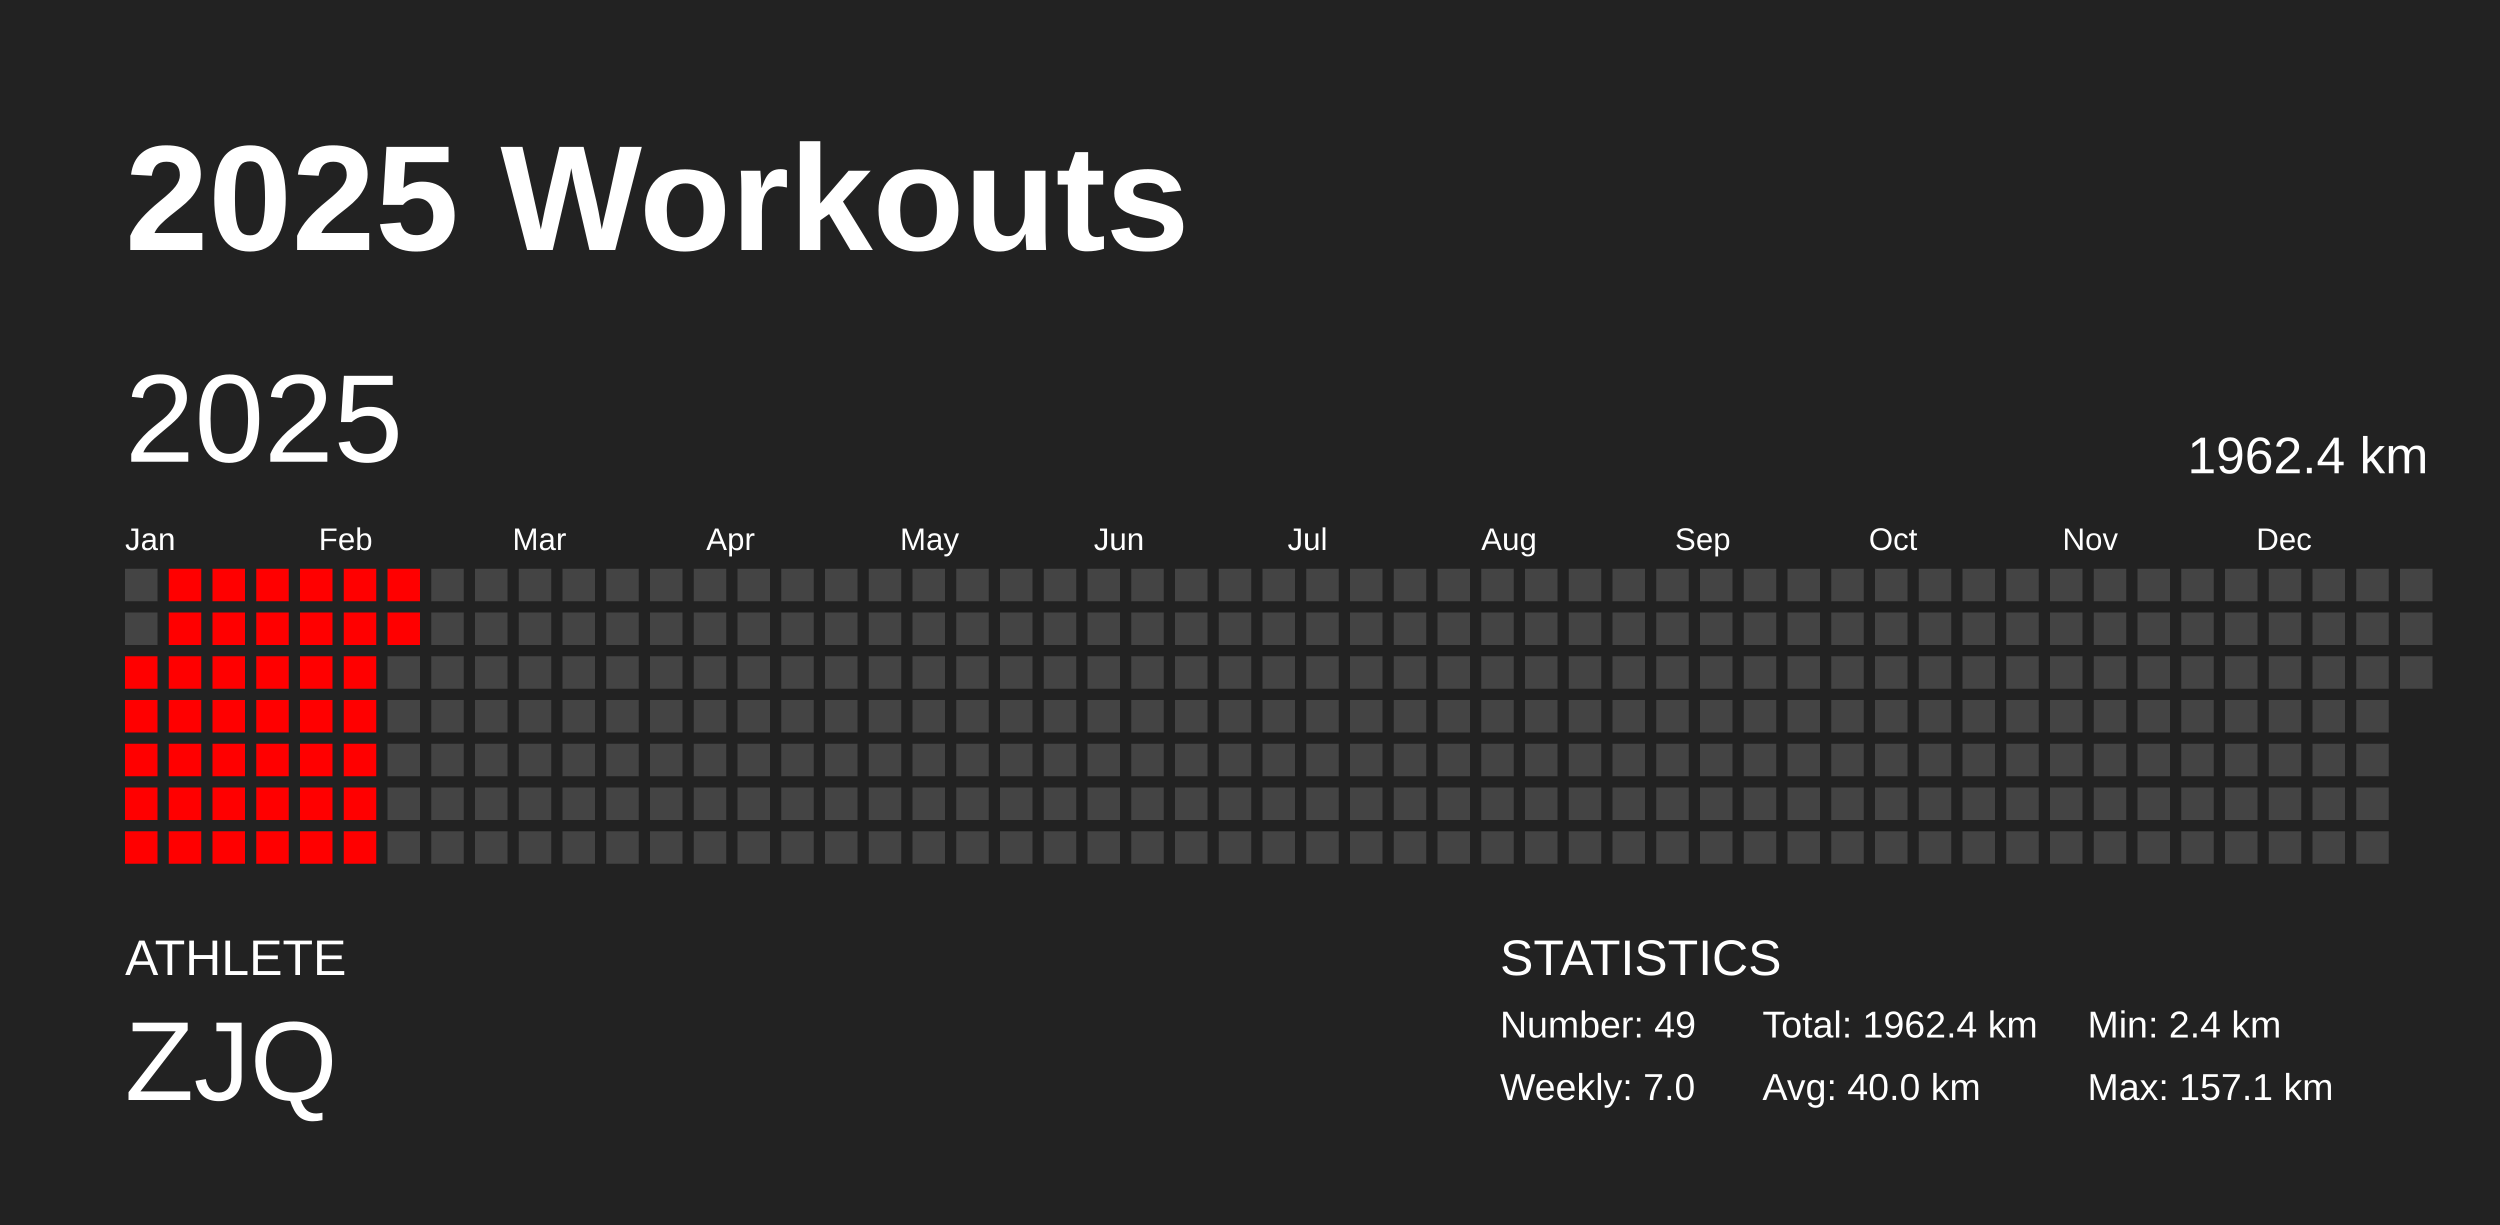
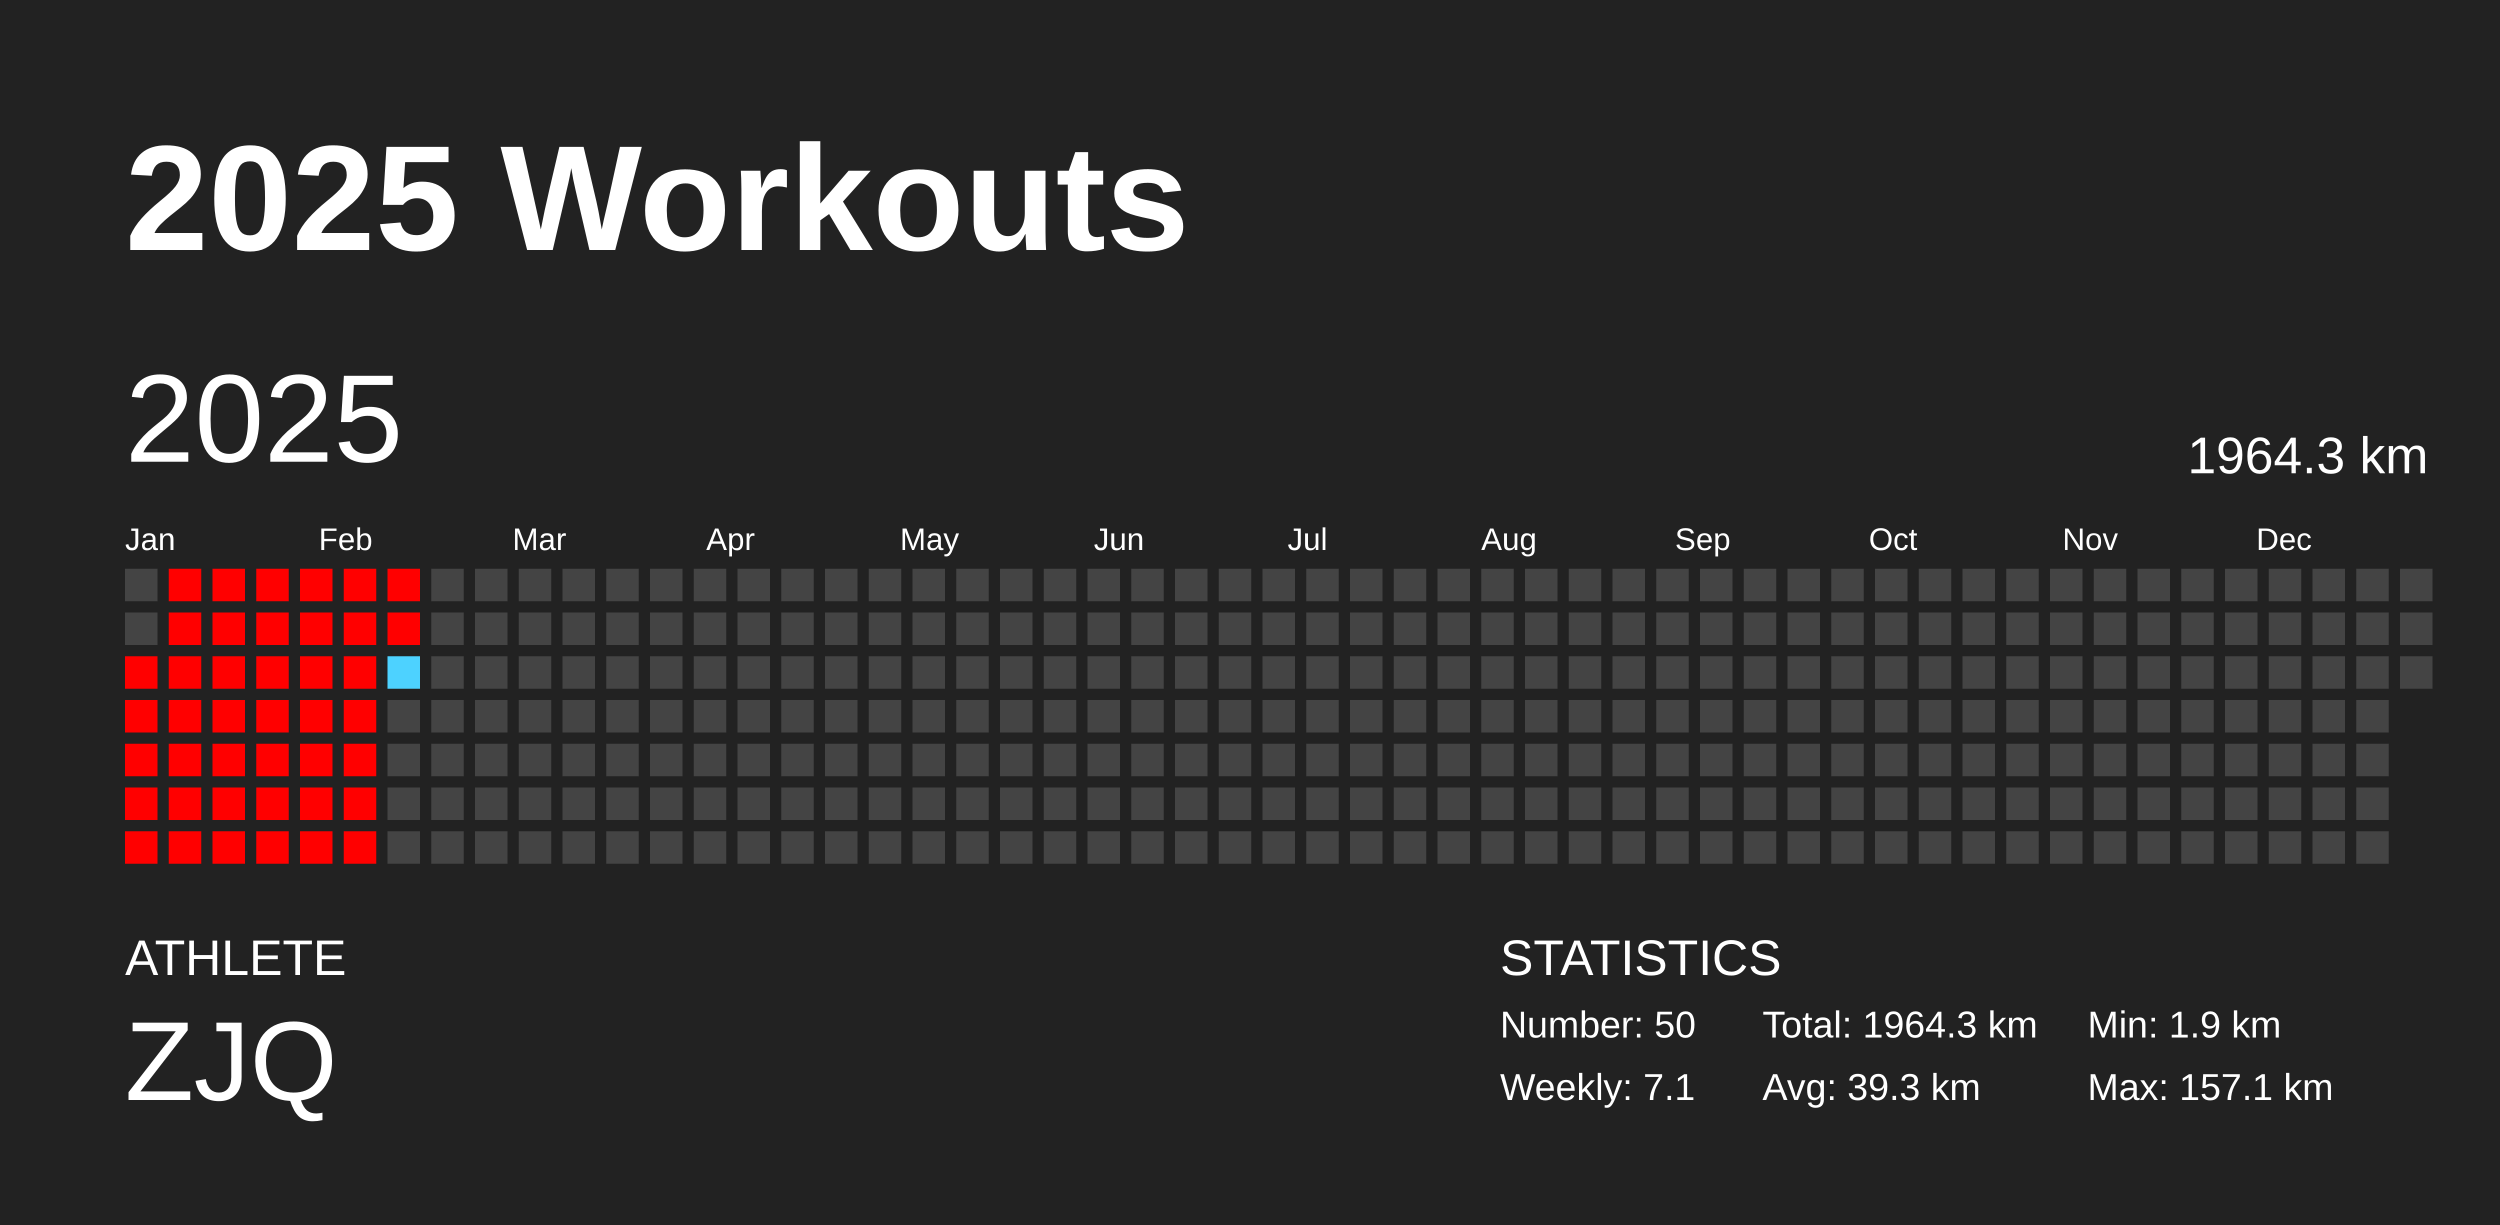
<svg xmlns="http://www.w3.org/2000/svg" baseProfile="full" height="98mm" version="1.1" viewBox="0,0,200,98" width="200mm">
  <defs />
  <rect fill="#222222" height="98" width="200" x="0" y="0" />
  <text fill="#FFFFFF" style="font-size:12px; font-family:Arial; font-weight:bold;" x="10" y="20">2025 Workouts</text>
  <text fill="#FFFFFF" style="font-size:4px; font-family:Arial" x="10" y="78">ATHLETE</text>
  <text fill="#FFFFFF" style="font-size:9px; font-family:Arial" x="10" y="88">ZJQ</text>
  <text fill="#FFFFFF" style="font-size:4px; font-family:Arial" x="120" y="78">STATISTICS</text>
-   <text fill="#FFFFFF" style="font-size:3px; font-family:Arial" x="120" y="83">Number: 49</text>
-   <text fill="#FFFFFF" style="font-size:3px; font-family:Arial" x="120" y="88">Weekly: 7.0</text>
-   <text fill="#FFFFFF" style="font-size:3px; font-family:Arial" x="141" y="83">Total: 1962.4 km</text>
-   <text fill="#FFFFFF" style="font-size:3px; font-family:Arial" x="141" y="88">Avg: 40.0 km</text>
-   <text fill="#FFFFFF" style="font-size:3px; font-family:Arial" x="167" y="83">Min: 2.4 km</text>
+   <text fill="#FFFFFF" style="font-size:3px; font-family:Arial" x="120" y="83">Number: 50</text>
+   <text fill="#FFFFFF" style="font-size:3px; font-family:Arial" x="120" y="88">Weekly: 7.1</text>
+   <text fill="#FFFFFF" style="font-size:3px; font-family:Arial" x="141" y="83">Total: 1964.3 km</text>
+   <text fill="#FFFFFF" style="font-size:3px; font-family:Arial" x="141" y="88">Avg: 39.3 km</text>
+   <text fill="#FFFFFF" style="font-size:3px; font-family:Arial" x="167" y="83">Min: 1.9 km</text>
  <text fill="#FFFFFF" style="font-size:3px; font-family:Arial" x="167" y="88">Max: 157.1 km</text>
  <text dominant-baseline="hanging" fill="#FFFFFF" style="font-size:10.0px; font-family:Arial;" x="10" y="30">2025</text>
-   <text dominant-baseline="hanging" fill="#FFFFFF" style="font-size:4.125px; font-family:Arial;" x="175" y="35">1962.4 km</text>
+   <text dominant-baseline="hanging" fill="#FFFFFF" style="font-size:4.125px; font-family:Arial;" x="175" y="35">1964.3 km</text>
  <text fill="#FFFFFF" style="font-size:2.5px; font-family:Arial" x="10.0" y="44">Jan</text>
  <text fill="#FFFFFF" style="font-size:2.5px; font-family:Arial" x="25.5" y="44">Feb</text>
  <text fill="#FFFFFF" style="font-size:2.5px; font-family:Arial" x="41.0" y="44">Mar</text>
  <text fill="#FFFFFF" style="font-size:2.5px; font-family:Arial" x="56.5" y="44">Apr</text>
  <text fill="#FFFFFF" style="font-size:2.5px; font-family:Arial" x="72.0" y="44">May</text>
  <text fill="#FFFFFF" style="font-size:2.5px; font-family:Arial" x="87.5" y="44">Jun</text>
  <text fill="#FFFFFF" style="font-size:2.5px; font-family:Arial" x="103.0" y="44">Jul</text>
  <text fill="#FFFFFF" style="font-size:2.5px; font-family:Arial" x="118.5" y="44">Aug</text>
  <text fill="#FFFFFF" style="font-size:2.5px; font-family:Arial" x="134.0" y="44">Sep</text>
  <text fill="#FFFFFF" style="font-size:2.5px; font-family:Arial" x="149.5" y="44">Oct</text>
  <text fill="#FFFFFF" style="font-size:2.5px; font-family:Arial" x="165.0" y="44">Nov</text>
  <text fill="#FFFFFF" style="font-size:2.5px; font-family:Arial" x="180.5" y="44">Dec</text>
  <rect fill="#444444" height="2.6" width="2.6" x="10.0" y="45.5" />
  <rect fill="#444444" height="2.6" width="2.6" x="10.0" y="49.0" />
  <rect fill="red" height="2.6" width="2.6" x="10.0" y="52.5" />
  <rect fill="red" height="2.6" width="2.6" x="10.0" y="56.0" />
  <rect fill="red" height="2.6" width="2.6" x="10.0" y="59.5" />
  <rect fill="red" height="2.6" width="2.6" x="10.0" y="63.0" />
  <rect fill="red" height="2.6" width="2.6" x="10.0" y="66.5" />
  <rect fill="red" height="2.6" width="2.6" x="13.5" y="45.5" />
  <rect fill="red" height="2.6" width="2.6" x="13.5" y="49.0" />
  <rect fill="red" height="2.6" width="2.6" x="13.5" y="52.5" />
  <rect fill="red" height="2.6" width="2.6" x="13.5" y="56.0" />
  <rect fill="red" height="2.6" width="2.6" x="13.5" y="59.5" />
  <rect fill="red" height="2.6" width="2.6" x="13.5" y="63.0" />
  <rect fill="red" height="2.6" width="2.6" x="13.5" y="66.5" />
  <rect fill="red" height="2.6" width="2.6" x="17.0" y="45.5" />
  <rect fill="red" height="2.6" width="2.6" x="17.0" y="49.0" />
  <rect fill="red" height="2.6" width="2.6" x="17.0" y="52.5" />
  <rect fill="red" height="2.6" width="2.6" x="17.0" y="56.0" />
  <rect fill="red" height="2.6" width="2.6" x="17.0" y="59.5" />
  <rect fill="red" height="2.6" width="2.6" x="17.0" y="63.0" />
  <rect fill="red" height="2.6" width="2.6" x="17.0" y="66.5" />
  <rect fill="red" height="2.6" width="2.6" x="20.5" y="45.5" />
  <rect fill="red" height="2.6" width="2.6" x="20.5" y="49.0" />
  <rect fill="red" height="2.6" width="2.6" x="20.5" y="52.5" />
  <rect fill="red" height="2.6" width="2.6" x="20.5" y="56.0" />
  <rect fill="red" height="2.6" width="2.6" x="20.5" y="59.5" />
  <rect fill="red" height="2.6" width="2.6" x="20.5" y="63.0" />
  <rect fill="red" height="2.6" width="2.6" x="20.5" y="66.5" />
  <rect fill="red" height="2.6" width="2.6" x="24.0" y="45.5" />
  <rect fill="red" height="2.6" width="2.6" x="24.0" y="49.0" />
  <rect fill="red" height="2.6" width="2.6" x="24.0" y="52.5" />
  <rect fill="red" height="2.6" width="2.6" x="24.0" y="56.0" />
  <rect fill="red" height="2.6" width="2.6" x="24.0" y="59.5" />
  <rect fill="red" height="2.6" width="2.6" x="24.0" y="63.0" />
  <rect fill="red" height="2.6" width="2.6" x="24.0" y="66.5" />
  <rect fill="red" height="2.6" width="2.6" x="27.5" y="45.5" />
  <rect fill="red" height="2.6" width="2.6" x="27.5" y="49.0" />
  <rect fill="red" height="2.6" width="2.6" x="27.5" y="52.5" />
  <rect fill="red" height="2.6" width="2.6" x="27.5" y="56.0" />
  <rect fill="red" height="2.6" width="2.6" x="27.5" y="59.5" />
  <rect fill="red" height="2.6" width="2.6" x="27.5" y="63.0" />
  <rect fill="red" height="2.6" width="2.6" x="27.5" y="66.5" />
  <rect fill="red" height="2.6" width="2.6" x="31.0" y="45.5" />
  <rect fill="red" height="2.6" width="2.6" x="31.0" y="49.0" />
-   <rect fill="#444444" height="2.6" width="2.6" x="31.0" y="52.5" />
+   <rect fill="#4dd2ff" height="2.6" width="2.6" x="31.0" y="52.5" />
  <rect fill="#444444" height="2.6" width="2.6" x="31.0" y="56.0" />
  <rect fill="#444444" height="2.6" width="2.6" x="31.0" y="59.5" />
  <rect fill="#444444" height="2.6" width="2.6" x="31.0" y="63.0" />
  <rect fill="#444444" height="2.6" width="2.6" x="31.0" y="66.5" />
  <rect fill="#444444" height="2.6" width="2.6" x="34.5" y="45.5" />
  <rect fill="#444444" height="2.6" width="2.6" x="34.5" y="49.0" />
  <rect fill="#444444" height="2.6" width="2.6" x="34.5" y="52.5" />
  <rect fill="#444444" height="2.6" width="2.6" x="34.5" y="56.0" />
  <rect fill="#444444" height="2.6" width="2.6" x="34.5" y="59.5" />
  <rect fill="#444444" height="2.6" width="2.6" x="34.5" y="63.0" />
  <rect fill="#444444" height="2.6" width="2.6" x="34.5" y="66.5" />
  <rect fill="#444444" height="2.6" width="2.6" x="38.0" y="45.5" />
  <rect fill="#444444" height="2.6" width="2.6" x="38.0" y="49.0" />
  <rect fill="#444444" height="2.6" width="2.6" x="38.0" y="52.5" />
  <rect fill="#444444" height="2.6" width="2.6" x="38.0" y="56.0" />
  <rect fill="#444444" height="2.6" width="2.6" x="38.0" y="59.5" />
  <rect fill="#444444" height="2.6" width="2.6" x="38.0" y="63.0" />
  <rect fill="#444444" height="2.6" width="2.6" x="38.0" y="66.5" />
  <rect fill="#444444" height="2.6" width="2.6" x="41.5" y="45.5" />
  <rect fill="#444444" height="2.6" width="2.6" x="41.5" y="49.0" />
  <rect fill="#444444" height="2.6" width="2.6" x="41.5" y="52.5" />
  <rect fill="#444444" height="2.6" width="2.6" x="41.5" y="56.0" />
  <rect fill="#444444" height="2.6" width="2.6" x="41.5" y="59.5" />
  <rect fill="#444444" height="2.6" width="2.6" x="41.5" y="63.0" />
  <rect fill="#444444" height="2.6" width="2.6" x="41.5" y="66.5" />
  <rect fill="#444444" height="2.6" width="2.6" x="45.0" y="45.5" />
  <rect fill="#444444" height="2.6" width="2.6" x="45.0" y="49.0" />
  <rect fill="#444444" height="2.6" width="2.6" x="45.0" y="52.5" />
  <rect fill="#444444" height="2.6" width="2.6" x="45.0" y="56.0" />
  <rect fill="#444444" height="2.6" width="2.6" x="45.0" y="59.5" />
  <rect fill="#444444" height="2.6" width="2.6" x="45.0" y="63.0" />
  <rect fill="#444444" height="2.6" width="2.6" x="45.0" y="66.5" />
  <rect fill="#444444" height="2.6" width="2.6" x="48.5" y="45.5" />
  <rect fill="#444444" height="2.6" width="2.6" x="48.5" y="49.0" />
  <rect fill="#444444" height="2.6" width="2.6" x="48.5" y="52.5" />
  <rect fill="#444444" height="2.6" width="2.6" x="48.5" y="56.0" />
  <rect fill="#444444" height="2.6" width="2.6" x="48.5" y="59.5" />
  <rect fill="#444444" height="2.6" width="2.6" x="48.5" y="63.0" />
  <rect fill="#444444" height="2.6" width="2.6" x="48.5" y="66.5" />
  <rect fill="#444444" height="2.6" width="2.6" x="52.0" y="45.5" />
  <rect fill="#444444" height="2.6" width="2.6" x="52.0" y="49.0" />
  <rect fill="#444444" height="2.6" width="2.6" x="52.0" y="52.5" />
  <rect fill="#444444" height="2.6" width="2.6" x="52.0" y="56.0" />
  <rect fill="#444444" height="2.6" width="2.6" x="52.0" y="59.5" />
  <rect fill="#444444" height="2.6" width="2.6" x="52.0" y="63.0" />
  <rect fill="#444444" height="2.6" width="2.6" x="52.0" y="66.5" />
  <rect fill="#444444" height="2.6" width="2.6" x="55.5" y="45.5" />
  <rect fill="#444444" height="2.6" width="2.6" x="55.5" y="49.0" />
  <rect fill="#444444" height="2.6" width="2.6" x="55.5" y="52.5" />
  <rect fill="#444444" height="2.6" width="2.6" x="55.5" y="56.0" />
  <rect fill="#444444" height="2.6" width="2.6" x="55.5" y="59.5" />
  <rect fill="#444444" height="2.6" width="2.6" x="55.5" y="63.0" />
  <rect fill="#444444" height="2.6" width="2.6" x="55.5" y="66.5" />
  <rect fill="#444444" height="2.6" width="2.6" x="59.0" y="45.5" />
  <rect fill="#444444" height="2.6" width="2.6" x="59.0" y="49.0" />
  <rect fill="#444444" height="2.6" width="2.6" x="59.0" y="52.5" />
  <rect fill="#444444" height="2.6" width="2.6" x="59.0" y="56.0" />
  <rect fill="#444444" height="2.6" width="2.6" x="59.0" y="59.5" />
  <rect fill="#444444" height="2.6" width="2.6" x="59.0" y="63.0" />
  <rect fill="#444444" height="2.6" width="2.6" x="59.0" y="66.5" />
  <rect fill="#444444" height="2.6" width="2.6" x="62.5" y="45.5" />
  <rect fill="#444444" height="2.6" width="2.6" x="62.5" y="49.0" />
  <rect fill="#444444" height="2.6" width="2.6" x="62.5" y="52.5" />
  <rect fill="#444444" height="2.6" width="2.6" x="62.5" y="56.0" />
  <rect fill="#444444" height="2.6" width="2.6" x="62.5" y="59.5" />
  <rect fill="#444444" height="2.6" width="2.6" x="62.5" y="63.0" />
  <rect fill="#444444" height="2.6" width="2.6" x="62.5" y="66.5" />
  <rect fill="#444444" height="2.6" width="2.6" x="66.0" y="45.5" />
  <rect fill="#444444" height="2.6" width="2.6" x="66.0" y="49.0" />
  <rect fill="#444444" height="2.6" width="2.6" x="66.0" y="52.5" />
  <rect fill="#444444" height="2.6" width="2.6" x="66.0" y="56.0" />
  <rect fill="#444444" height="2.6" width="2.6" x="66.0" y="59.5" />
  <rect fill="#444444" height="2.6" width="2.6" x="66.0" y="63.0" />
  <rect fill="#444444" height="2.6" width="2.6" x="66.0" y="66.5" />
  <rect fill="#444444" height="2.6" width="2.6" x="69.5" y="45.5" />
  <rect fill="#444444" height="2.6" width="2.6" x="69.5" y="49.0" />
  <rect fill="#444444" height="2.6" width="2.6" x="69.5" y="52.5" />
  <rect fill="#444444" height="2.6" width="2.6" x="69.5" y="56.0" />
  <rect fill="#444444" height="2.6" width="2.6" x="69.5" y="59.5" />
  <rect fill="#444444" height="2.6" width="2.6" x="69.5" y="63.0" />
  <rect fill="#444444" height="2.6" width="2.6" x="69.5" y="66.5" />
  <rect fill="#444444" height="2.6" width="2.6" x="73.0" y="45.5" />
  <rect fill="#444444" height="2.6" width="2.6" x="73.0" y="49.0" />
  <rect fill="#444444" height="2.6" width="2.6" x="73.0" y="52.5" />
  <rect fill="#444444" height="2.6" width="2.6" x="73.0" y="56.0" />
  <rect fill="#444444" height="2.6" width="2.6" x="73.0" y="59.5" />
  <rect fill="#444444" height="2.6" width="2.6" x="73.0" y="63.0" />
  <rect fill="#444444" height="2.6" width="2.6" x="73.0" y="66.5" />
  <rect fill="#444444" height="2.6" width="2.6" x="76.5" y="45.5" />
  <rect fill="#444444" height="2.6" width="2.6" x="76.5" y="49.0" />
  <rect fill="#444444" height="2.6" width="2.6" x="76.5" y="52.5" />
  <rect fill="#444444" height="2.6" width="2.6" x="76.5" y="56.0" />
  <rect fill="#444444" height="2.6" width="2.6" x="76.5" y="59.5" />
  <rect fill="#444444" height="2.6" width="2.6" x="76.5" y="63.0" />
  <rect fill="#444444" height="2.6" width="2.6" x="76.5" y="66.5" />
  <rect fill="#444444" height="2.6" width="2.6" x="80.0" y="45.5" />
  <rect fill="#444444" height="2.6" width="2.6" x="80.0" y="49.0" />
  <rect fill="#444444" height="2.6" width="2.6" x="80.0" y="52.5" />
  <rect fill="#444444" height="2.6" width="2.6" x="80.0" y="56.0" />
  <rect fill="#444444" height="2.6" width="2.6" x="80.0" y="59.5" />
  <rect fill="#444444" height="2.6" width="2.6" x="80.0" y="63.0" />
  <rect fill="#444444" height="2.6" width="2.6" x="80.0" y="66.5" />
  <rect fill="#444444" height="2.6" width="2.6" x="83.5" y="45.5" />
  <rect fill="#444444" height="2.6" width="2.6" x="83.5" y="49.0" />
  <rect fill="#444444" height="2.6" width="2.6" x="83.5" y="52.5" />
  <rect fill="#444444" height="2.6" width="2.6" x="83.5" y="56.0" />
  <rect fill="#444444" height="2.6" width="2.6" x="83.5" y="59.5" />
  <rect fill="#444444" height="2.6" width="2.6" x="83.5" y="63.0" />
  <rect fill="#444444" height="2.6" width="2.6" x="83.5" y="66.5" />
  <rect fill="#444444" height="2.6" width="2.6" x="87.0" y="45.5" />
  <rect fill="#444444" height="2.6" width="2.6" x="87.0" y="49.0" />
  <rect fill="#444444" height="2.6" width="2.6" x="87.0" y="52.5" />
  <rect fill="#444444" height="2.6" width="2.6" x="87.0" y="56.0" />
  <rect fill="#444444" height="2.6" width="2.6" x="87.0" y="59.5" />
  <rect fill="#444444" height="2.6" width="2.6" x="87.0" y="63.0" />
  <rect fill="#444444" height="2.6" width="2.6" x="87.0" y="66.5" />
  <rect fill="#444444" height="2.6" width="2.6" x="90.5" y="45.5" />
  <rect fill="#444444" height="2.6" width="2.6" x="90.5" y="49.0" />
  <rect fill="#444444" height="2.6" width="2.6" x="90.5" y="52.5" />
  <rect fill="#444444" height="2.6" width="2.6" x="90.5" y="56.0" />
  <rect fill="#444444" height="2.6" width="2.6" x="90.5" y="59.5" />
  <rect fill="#444444" height="2.6" width="2.6" x="90.5" y="63.0" />
  <rect fill="#444444" height="2.6" width="2.6" x="90.5" y="66.5" />
  <rect fill="#444444" height="2.6" width="2.6" x="94.0" y="45.5" />
  <rect fill="#444444" height="2.6" width="2.6" x="94.0" y="49.0" />
  <rect fill="#444444" height="2.6" width="2.6" x="94.0" y="52.5" />
  <rect fill="#444444" height="2.6" width="2.6" x="94.0" y="56.0" />
  <rect fill="#444444" height="2.6" width="2.6" x="94.0" y="59.5" />
  <rect fill="#444444" height="2.6" width="2.6" x="94.0" y="63.0" />
  <rect fill="#444444" height="2.6" width="2.6" x="94.0" y="66.5" />
  <rect fill="#444444" height="2.6" width="2.6" x="97.5" y="45.5" />
  <rect fill="#444444" height="2.6" width="2.6" x="97.5" y="49.0" />
  <rect fill="#444444" height="2.6" width="2.6" x="97.5" y="52.5" />
  <rect fill="#444444" height="2.6" width="2.6" x="97.5" y="56.0" />
  <rect fill="#444444" height="2.6" width="2.6" x="97.5" y="59.5" />
  <rect fill="#444444" height="2.6" width="2.6" x="97.5" y="63.0" />
  <rect fill="#444444" height="2.6" width="2.6" x="97.5" y="66.5" />
  <rect fill="#444444" height="2.6" width="2.6" x="101.0" y="45.5" />
  <rect fill="#444444" height="2.6" width="2.6" x="101.0" y="49.0" />
  <rect fill="#444444" height="2.6" width="2.6" x="101.0" y="52.5" />
  <rect fill="#444444" height="2.6" width="2.6" x="101.0" y="56.0" />
  <rect fill="#444444" height="2.6" width="2.6" x="101.0" y="59.5" />
  <rect fill="#444444" height="2.6" width="2.6" x="101.0" y="63.0" />
  <rect fill="#444444" height="2.6" width="2.6" x="101.0" y="66.5" />
  <rect fill="#444444" height="2.6" width="2.6" x="104.5" y="45.5" />
  <rect fill="#444444" height="2.6" width="2.6" x="104.5" y="49.0" />
  <rect fill="#444444" height="2.6" width="2.6" x="104.5" y="52.5" />
  <rect fill="#444444" height="2.6" width="2.6" x="104.5" y="56.0" />
  <rect fill="#444444" height="2.6" width="2.6" x="104.5" y="59.5" />
  <rect fill="#444444" height="2.6" width="2.6" x="104.5" y="63.0" />
  <rect fill="#444444" height="2.6" width="2.6" x="104.5" y="66.5" />
  <rect fill="#444444" height="2.6" width="2.6" x="108.0" y="45.5" />
  <rect fill="#444444" height="2.6" width="2.6" x="108.0" y="49.0" />
  <rect fill="#444444" height="2.6" width="2.6" x="108.0" y="52.5" />
  <rect fill="#444444" height="2.6" width="2.6" x="108.0" y="56.0" />
  <rect fill="#444444" height="2.6" width="2.6" x="108.0" y="59.5" />
  <rect fill="#444444" height="2.6" width="2.6" x="108.0" y="63.0" />
  <rect fill="#444444" height="2.6" width="2.6" x="108.0" y="66.5" />
  <rect fill="#444444" height="2.6" width="2.6" x="111.5" y="45.5" />
  <rect fill="#444444" height="2.6" width="2.6" x="111.5" y="49.0" />
  <rect fill="#444444" height="2.6" width="2.6" x="111.5" y="52.5" />
  <rect fill="#444444" height="2.6" width="2.6" x="111.5" y="56.0" />
  <rect fill="#444444" height="2.6" width="2.6" x="111.5" y="59.5" />
  <rect fill="#444444" height="2.6" width="2.6" x="111.5" y="63.0" />
  <rect fill="#444444" height="2.6" width="2.6" x="111.5" y="66.5" />
  <rect fill="#444444" height="2.6" width="2.6" x="115.0" y="45.5" />
  <rect fill="#444444" height="2.6" width="2.6" x="115.0" y="49.0" />
  <rect fill="#444444" height="2.6" width="2.6" x="115.0" y="52.5" />
  <rect fill="#444444" height="2.6" width="2.6" x="115.0" y="56.0" />
  <rect fill="#444444" height="2.6" width="2.6" x="115.0" y="59.5" />
  <rect fill="#444444" height="2.6" width="2.6" x="115.0" y="63.0" />
  <rect fill="#444444" height="2.6" width="2.6" x="115.0" y="66.5" />
  <rect fill="#444444" height="2.6" width="2.6" x="118.5" y="45.5" />
  <rect fill="#444444" height="2.6" width="2.6" x="118.5" y="49.0" />
  <rect fill="#444444" height="2.6" width="2.6" x="118.5" y="52.5" />
  <rect fill="#444444" height="2.6" width="2.6" x="118.5" y="56.0" />
  <rect fill="#444444" height="2.6" width="2.6" x="118.5" y="59.5" />
  <rect fill="#444444" height="2.6" width="2.6" x="118.5" y="63.0" />
  <rect fill="#444444" height="2.6" width="2.6" x="118.5" y="66.5" />
  <rect fill="#444444" height="2.6" width="2.6" x="122.0" y="45.5" />
  <rect fill="#444444" height="2.6" width="2.6" x="122.0" y="49.0" />
  <rect fill="#444444" height="2.6" width="2.6" x="122.0" y="52.5" />
  <rect fill="#444444" height="2.6" width="2.6" x="122.0" y="56.0" />
  <rect fill="#444444" height="2.6" width="2.6" x="122.0" y="59.5" />
  <rect fill="#444444" height="2.6" width="2.6" x="122.0" y="63.0" />
  <rect fill="#444444" height="2.6" width="2.6" x="122.0" y="66.5" />
  <rect fill="#444444" height="2.6" width="2.6" x="125.5" y="45.5" />
  <rect fill="#444444" height="2.6" width="2.6" x="125.5" y="49.0" />
  <rect fill="#444444" height="2.6" width="2.6" x="125.5" y="52.5" />
  <rect fill="#444444" height="2.6" width="2.6" x="125.5" y="56.0" />
  <rect fill="#444444" height="2.6" width="2.6" x="125.5" y="59.5" />
  <rect fill="#444444" height="2.6" width="2.6" x="125.5" y="63.0" />
  <rect fill="#444444" height="2.6" width="2.6" x="125.5" y="66.5" />
  <rect fill="#444444" height="2.6" width="2.6" x="129.0" y="45.5" />
  <rect fill="#444444" height="2.6" width="2.6" x="129.0" y="49.0" />
  <rect fill="#444444" height="2.6" width="2.6" x="129.0" y="52.5" />
  <rect fill="#444444" height="2.6" width="2.6" x="129.0" y="56.0" />
  <rect fill="#444444" height="2.6" width="2.6" x="129.0" y="59.5" />
  <rect fill="#444444" height="2.6" width="2.6" x="129.0" y="63.0" />
  <rect fill="#444444" height="2.6" width="2.6" x="129.0" y="66.5" />
  <rect fill="#444444" height="2.6" width="2.6" x="132.5" y="45.5" />
  <rect fill="#444444" height="2.6" width="2.6" x="132.5" y="49.0" />
  <rect fill="#444444" height="2.6" width="2.6" x="132.5" y="52.5" />
  <rect fill="#444444" height="2.6" width="2.6" x="132.5" y="56.0" />
  <rect fill="#444444" height="2.6" width="2.6" x="132.5" y="59.5" />
  <rect fill="#444444" height="2.6" width="2.6" x="132.5" y="63.0" />
  <rect fill="#444444" height="2.6" width="2.6" x="132.5" y="66.5" />
  <rect fill="#444444" height="2.6" width="2.6" x="136.0" y="45.5" />
  <rect fill="#444444" height="2.6" width="2.6" x="136.0" y="49.0" />
  <rect fill="#444444" height="2.6" width="2.6" x="136.0" y="52.5" />
  <rect fill="#444444" height="2.6" width="2.6" x="136.0" y="56.0" />
  <rect fill="#444444" height="2.6" width="2.6" x="136.0" y="59.5" />
  <rect fill="#444444" height="2.6" width="2.6" x="136.0" y="63.0" />
  <rect fill="#444444" height="2.6" width="2.6" x="136.0" y="66.5" />
  <rect fill="#444444" height="2.6" width="2.6" x="139.5" y="45.5" />
  <rect fill="#444444" height="2.6" width="2.6" x="139.5" y="49.0" />
  <rect fill="#444444" height="2.6" width="2.6" x="139.5" y="52.5" />
  <rect fill="#444444" height="2.6" width="2.6" x="139.5" y="56.0" />
  <rect fill="#444444" height="2.6" width="2.6" x="139.5" y="59.5" />
  <rect fill="#444444" height="2.6" width="2.6" x="139.5" y="63.0" />
  <rect fill="#444444" height="2.6" width="2.6" x="139.5" y="66.5" />
  <rect fill="#444444" height="2.6" width="2.6" x="143.0" y="45.5" />
  <rect fill="#444444" height="2.6" width="2.6" x="143.0" y="49.0" />
  <rect fill="#444444" height="2.6" width="2.6" x="143.0" y="52.5" />
  <rect fill="#444444" height="2.6" width="2.6" x="143.0" y="56.0" />
  <rect fill="#444444" height="2.6" width="2.6" x="143.0" y="59.5" />
  <rect fill="#444444" height="2.6" width="2.6" x="143.0" y="63.0" />
  <rect fill="#444444" height="2.6" width="2.6" x="143.0" y="66.5" />
  <rect fill="#444444" height="2.6" width="2.6" x="146.5" y="45.5" />
  <rect fill="#444444" height="2.6" width="2.6" x="146.5" y="49.0" />
  <rect fill="#444444" height="2.6" width="2.6" x="146.5" y="52.5" />
  <rect fill="#444444" height="2.6" width="2.6" x="146.5" y="56.0" />
  <rect fill="#444444" height="2.6" width="2.6" x="146.5" y="59.5" />
  <rect fill="#444444" height="2.6" width="2.6" x="146.5" y="63.0" />
  <rect fill="#444444" height="2.6" width="2.6" x="146.5" y="66.5" />
  <rect fill="#444444" height="2.6" width="2.6" x="150.0" y="45.5" />
  <rect fill="#444444" height="2.6" width="2.6" x="150.0" y="49.0" />
  <rect fill="#444444" height="2.6" width="2.6" x="150.0" y="52.5" />
  <rect fill="#444444" height="2.6" width="2.6" x="150.0" y="56.0" />
  <rect fill="#444444" height="2.6" width="2.6" x="150.0" y="59.5" />
  <rect fill="#444444" height="2.6" width="2.6" x="150.0" y="63.0" />
  <rect fill="#444444" height="2.6" width="2.6" x="150.0" y="66.5" />
  <rect fill="#444444" height="2.6" width="2.6" x="153.5" y="45.5" />
  <rect fill="#444444" height="2.6" width="2.6" x="153.5" y="49.0" />
  <rect fill="#444444" height="2.6" width="2.6" x="153.5" y="52.5" />
  <rect fill="#444444" height="2.6" width="2.6" x="153.5" y="56.0" />
  <rect fill="#444444" height="2.6" width="2.6" x="153.5" y="59.5" />
  <rect fill="#444444" height="2.6" width="2.6" x="153.5" y="63.0" />
  <rect fill="#444444" height="2.6" width="2.6" x="153.5" y="66.5" />
  <rect fill="#444444" height="2.6" width="2.6" x="157.0" y="45.5" />
  <rect fill="#444444" height="2.6" width="2.6" x="157.0" y="49.0" />
  <rect fill="#444444" height="2.6" width="2.6" x="157.0" y="52.5" />
  <rect fill="#444444" height="2.6" width="2.6" x="157.0" y="56.0" />
  <rect fill="#444444" height="2.6" width="2.6" x="157.0" y="59.5" />
  <rect fill="#444444" height="2.6" width="2.6" x="157.0" y="63.0" />
  <rect fill="#444444" height="2.6" width="2.6" x="157.0" y="66.5" />
  <rect fill="#444444" height="2.6" width="2.6" x="160.5" y="45.5" />
  <rect fill="#444444" height="2.6" width="2.6" x="160.5" y="49.0" />
  <rect fill="#444444" height="2.6" width="2.6" x="160.5" y="52.5" />
  <rect fill="#444444" height="2.6" width="2.6" x="160.5" y="56.0" />
  <rect fill="#444444" height="2.6" width="2.6" x="160.5" y="59.5" />
  <rect fill="#444444" height="2.6" width="2.6" x="160.5" y="63.0" />
  <rect fill="#444444" height="2.6" width="2.6" x="160.5" y="66.5" />
  <rect fill="#444444" height="2.6" width="2.6" x="164.0" y="45.5" />
  <rect fill="#444444" height="2.6" width="2.6" x="164.0" y="49.0" />
  <rect fill="#444444" height="2.6" width="2.6" x="164.0" y="52.5" />
  <rect fill="#444444" height="2.6" width="2.6" x="164.0" y="56.0" />
  <rect fill="#444444" height="2.6" width="2.6" x="164.0" y="59.5" />
  <rect fill="#444444" height="2.6" width="2.6" x="164.0" y="63.0" />
  <rect fill="#444444" height="2.6" width="2.6" x="164.0" y="66.5" />
  <rect fill="#444444" height="2.6" width="2.6" x="167.5" y="45.5" />
  <rect fill="#444444" height="2.6" width="2.6" x="167.5" y="49.0" />
  <rect fill="#444444" height="2.6" width="2.6" x="167.5" y="52.5" />
  <rect fill="#444444" height="2.6" width="2.6" x="167.5" y="56.0" />
  <rect fill="#444444" height="2.6" width="2.6" x="167.5" y="59.5" />
  <rect fill="#444444" height="2.6" width="2.6" x="167.5" y="63.0" />
  <rect fill="#444444" height="2.6" width="2.6" x="167.5" y="66.5" />
  <rect fill="#444444" height="2.6" width="2.6" x="171.0" y="45.5" />
  <rect fill="#444444" height="2.6" width="2.6" x="171.0" y="49.0" />
  <rect fill="#444444" height="2.6" width="2.6" x="171.0" y="52.5" />
  <rect fill="#444444" height="2.6" width="2.6" x="171.0" y="56.0" />
  <rect fill="#444444" height="2.6" width="2.6" x="171.0" y="59.5" />
  <rect fill="#444444" height="2.6" width="2.6" x="171.0" y="63.0" />
  <rect fill="#444444" height="2.6" width="2.6" x="171.0" y="66.5" />
  <rect fill="#444444" height="2.6" width="2.6" x="174.5" y="45.5" />
  <rect fill="#444444" height="2.6" width="2.6" x="174.5" y="49.0" />
  <rect fill="#444444" height="2.6" width="2.6" x="174.5" y="52.5" />
  <rect fill="#444444" height="2.6" width="2.6" x="174.5" y="56.0" />
  <rect fill="#444444" height="2.6" width="2.6" x="174.5" y="59.5" />
  <rect fill="#444444" height="2.6" width="2.6" x="174.5" y="63.0" />
  <rect fill="#444444" height="2.6" width="2.6" x="174.5" y="66.5" />
  <rect fill="#444444" height="2.6" width="2.6" x="178.0" y="45.5" />
  <rect fill="#444444" height="2.6" width="2.6" x="178.0" y="49.0" />
  <rect fill="#444444" height="2.6" width="2.6" x="178.0" y="52.5" />
  <rect fill="#444444" height="2.6" width="2.6" x="178.0" y="56.0" />
  <rect fill="#444444" height="2.6" width="2.6" x="178.0" y="59.5" />
  <rect fill="#444444" height="2.6" width="2.6" x="178.0" y="63.0" />
  <rect fill="#444444" height="2.6" width="2.6" x="178.0" y="66.5" />
  <rect fill="#444444" height="2.6" width="2.6" x="181.5" y="45.5" />
  <rect fill="#444444" height="2.6" width="2.6" x="181.5" y="49.0" />
  <rect fill="#444444" height="2.6" width="2.6" x="181.5" y="52.5" />
  <rect fill="#444444" height="2.6" width="2.6" x="181.5" y="56.0" />
  <rect fill="#444444" height="2.6" width="2.6" x="181.5" y="59.5" />
  <rect fill="#444444" height="2.6" width="2.6" x="181.5" y="63.0" />
  <rect fill="#444444" height="2.6" width="2.6" x="181.5" y="66.5" />
  <rect fill="#444444" height="2.6" width="2.6" x="185.0" y="45.5" />
  <rect fill="#444444" height="2.6" width="2.6" x="185.0" y="49.0" />
  <rect fill="#444444" height="2.6" width="2.6" x="185.0" y="52.5" />
  <rect fill="#444444" height="2.6" width="2.6" x="185.0" y="56.0" />
  <rect fill="#444444" height="2.6" width="2.6" x="185.0" y="59.5" />
  <rect fill="#444444" height="2.6" width="2.6" x="185.0" y="63.0" />
  <rect fill="#444444" height="2.6" width="2.6" x="185.0" y="66.5" />
  <rect fill="#444444" height="2.6" width="2.6" x="188.5" y="45.5" />
  <rect fill="#444444" height="2.6" width="2.6" x="188.5" y="49.0" />
  <rect fill="#444444" height="2.6" width="2.6" x="188.5" y="52.5" />
  <rect fill="#444444" height="2.6" width="2.6" x="188.5" y="56.0" />
  <rect fill="#444444" height="2.6" width="2.6" x="188.5" y="59.5" />
  <rect fill="#444444" height="2.6" width="2.6" x="188.5" y="63.0" />
  <rect fill="#444444" height="2.6" width="2.6" x="188.5" y="66.5" />
  <rect fill="#444444" height="2.6" width="2.6" x="192.0" y="45.5" />
  <rect fill="#444444" height="2.6" width="2.6" x="192.0" y="49.0" />
  <rect fill="#444444" height="2.6" width="2.6" x="192.0" y="52.5" />
</svg>
